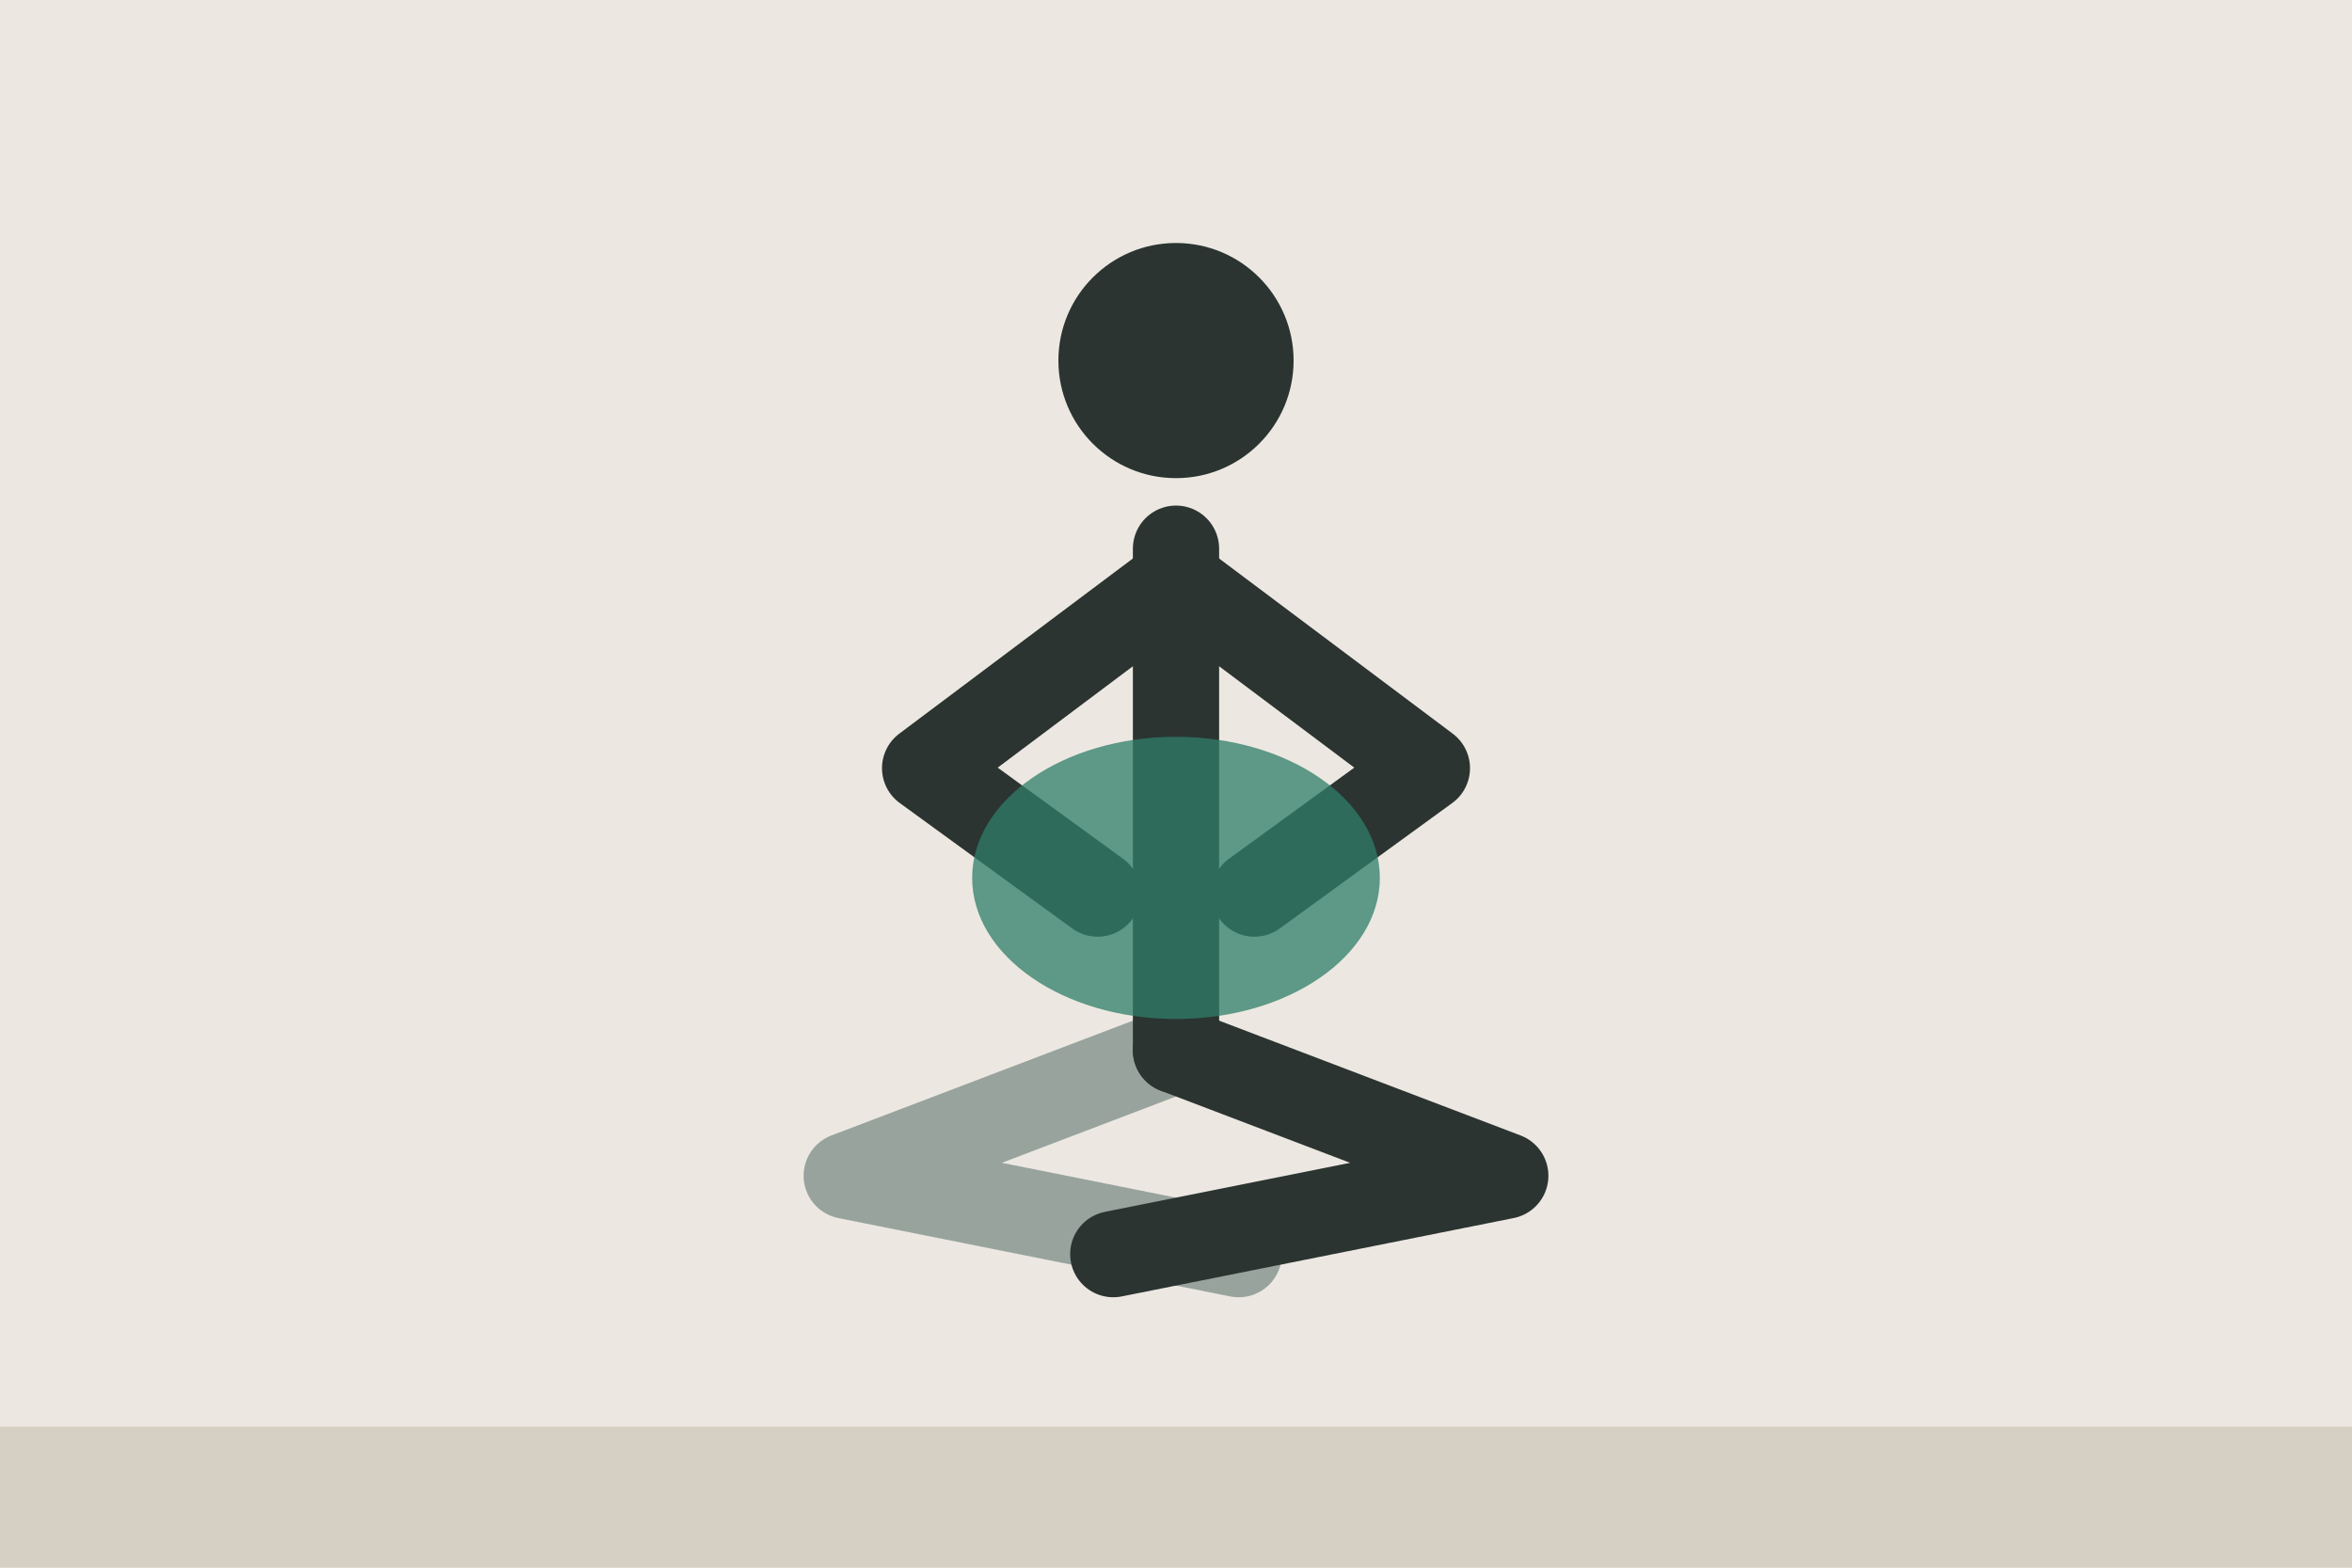
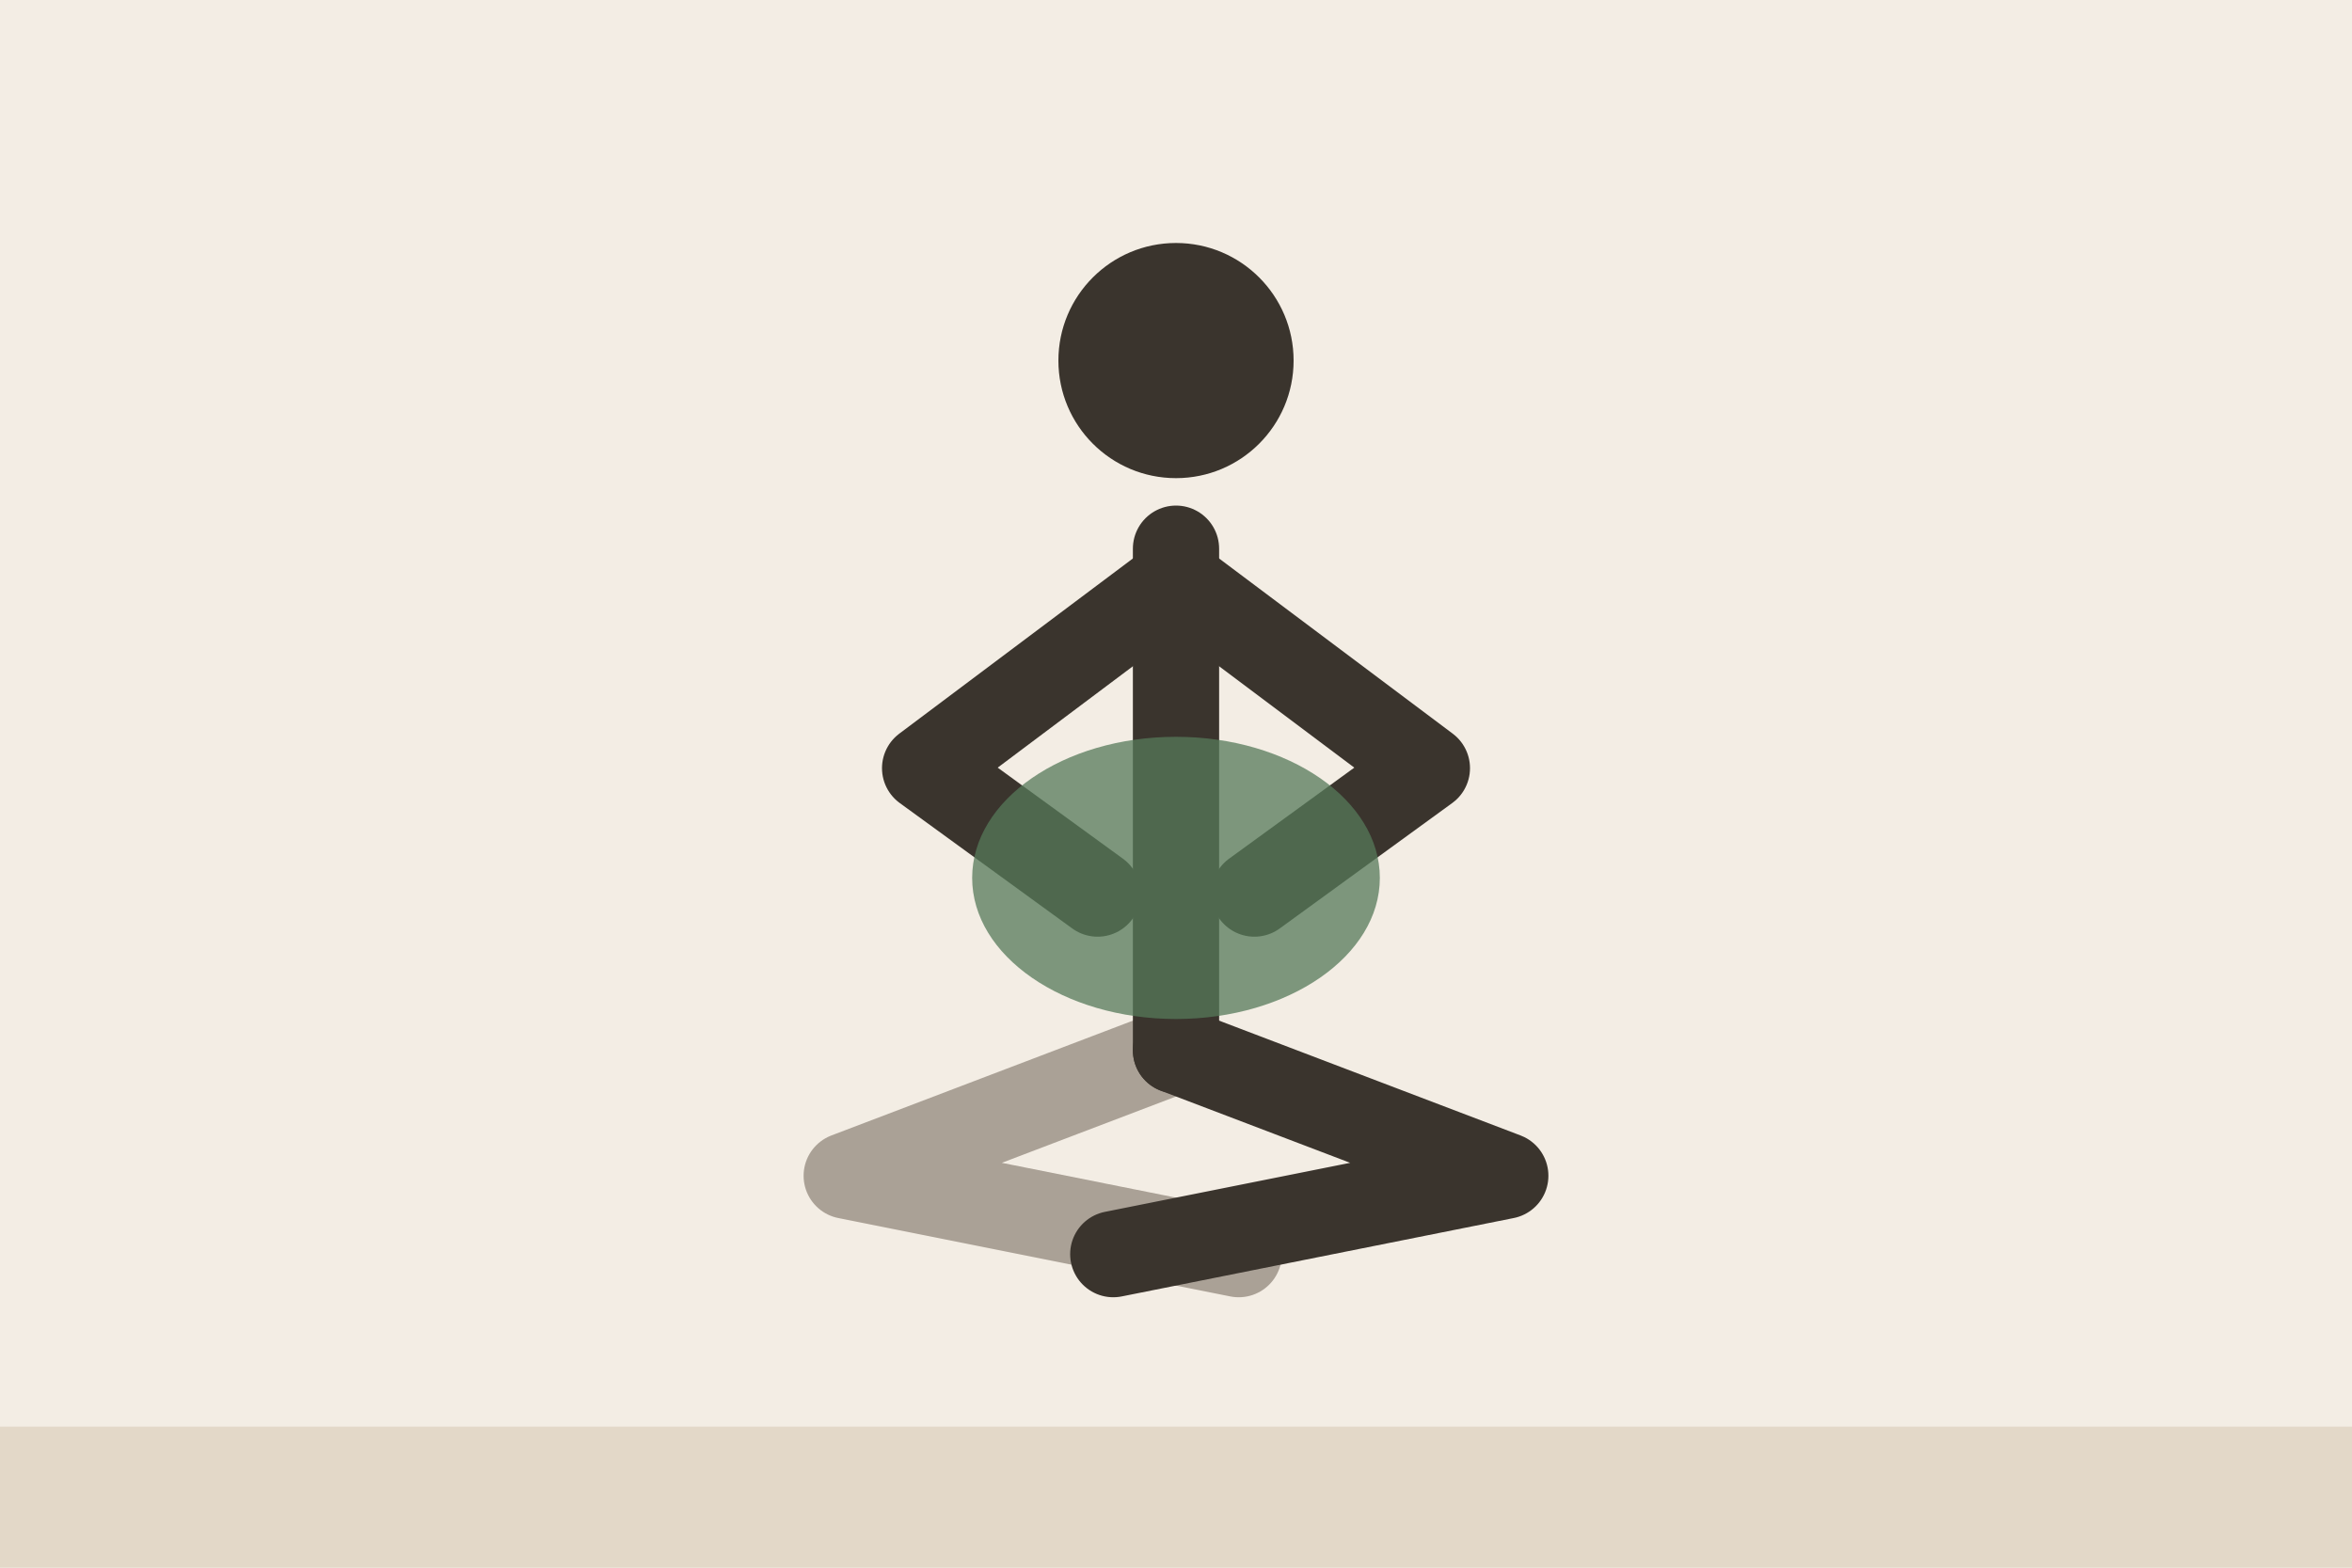
<svg xmlns="http://www.w3.org/2000/svg" viewBox="0 0 300 200">
-   <rect width="300" height="200" fill="#ece8e1" />
+   <rect width="300" height="200" fill="#f3ede4" />
  <defs>
    <marker id="a" viewBox="0 0 10 10" refX="6" refY="5" markerWidth="4" markerHeight="4" orient="auto">
-       <path d="M0,0 L10,5 L0,10 z" fill="#2f7d68" />
+       <path d="M0,0 L10,5 L0,10 z" fill="#557a5a" />
    </marker>
  </defs>
-   <rect y="182" width="300" height="18" fill="#d6cfc3" />
-   <polyline points="150,134 108,150 158,160" fill="none" stroke="#98a39e" stroke-width="11" stroke-linecap="round" stroke-linejoin="round" />
-   <polyline points="150,134 192,150 142,160" fill="none" stroke="#2b3431" stroke-width="11" stroke-linecap="round" stroke-linejoin="round" />
-   <polyline points="150,134 150,70" fill="none" stroke="#2b3431" stroke-width="11" stroke-linecap="round" stroke-linejoin="round" />
-   <circle cx="150" cy="46" r="15" fill="#2b3431" />
-   <polyline points="150,74 118,98 140,114" fill="none" stroke="#2b3431" stroke-width="11" stroke-linecap="round" stroke-linejoin="round" />
-   <polyline points="150,74 182,98 160,114" fill="none" stroke="#2b3431" stroke-width="11" stroke-linecap="round" stroke-linejoin="round" />
-   <ellipse cx="150" cy="112" rx="26" ry="18" fill="#2f7d68" opacity=".75" />
+   <rect y="182" width="300" height="18" fill="#e3d8c8" />
+   <polyline points="150,134 108,150 158,160" fill="none" stroke="#aaa196" stroke-width="11" stroke-linecap="round" stroke-linejoin="round" />
+   <polyline points="150,134 192,150 142,160" fill="none" stroke="#3a342d" stroke-width="11" stroke-linecap="round" stroke-linejoin="round" />
+   <polyline points="150,134 150,70" fill="none" stroke="#3a342d" stroke-width="11" stroke-linecap="round" stroke-linejoin="round" />
+   <circle cx="150" cy="46" r="15" fill="#3a342d" />
+   <polyline points="150,74 118,98 140,114" fill="none" stroke="#3a342d" stroke-width="11" stroke-linecap="round" stroke-linejoin="round" />
+   <polyline points="150,74 182,98 160,114" fill="none" stroke="#3a342d" stroke-width="11" stroke-linecap="round" stroke-linejoin="round" />
+   <ellipse cx="150" cy="112" rx="26" ry="18" fill="#557a5a" opacity=".75" />
</svg>
